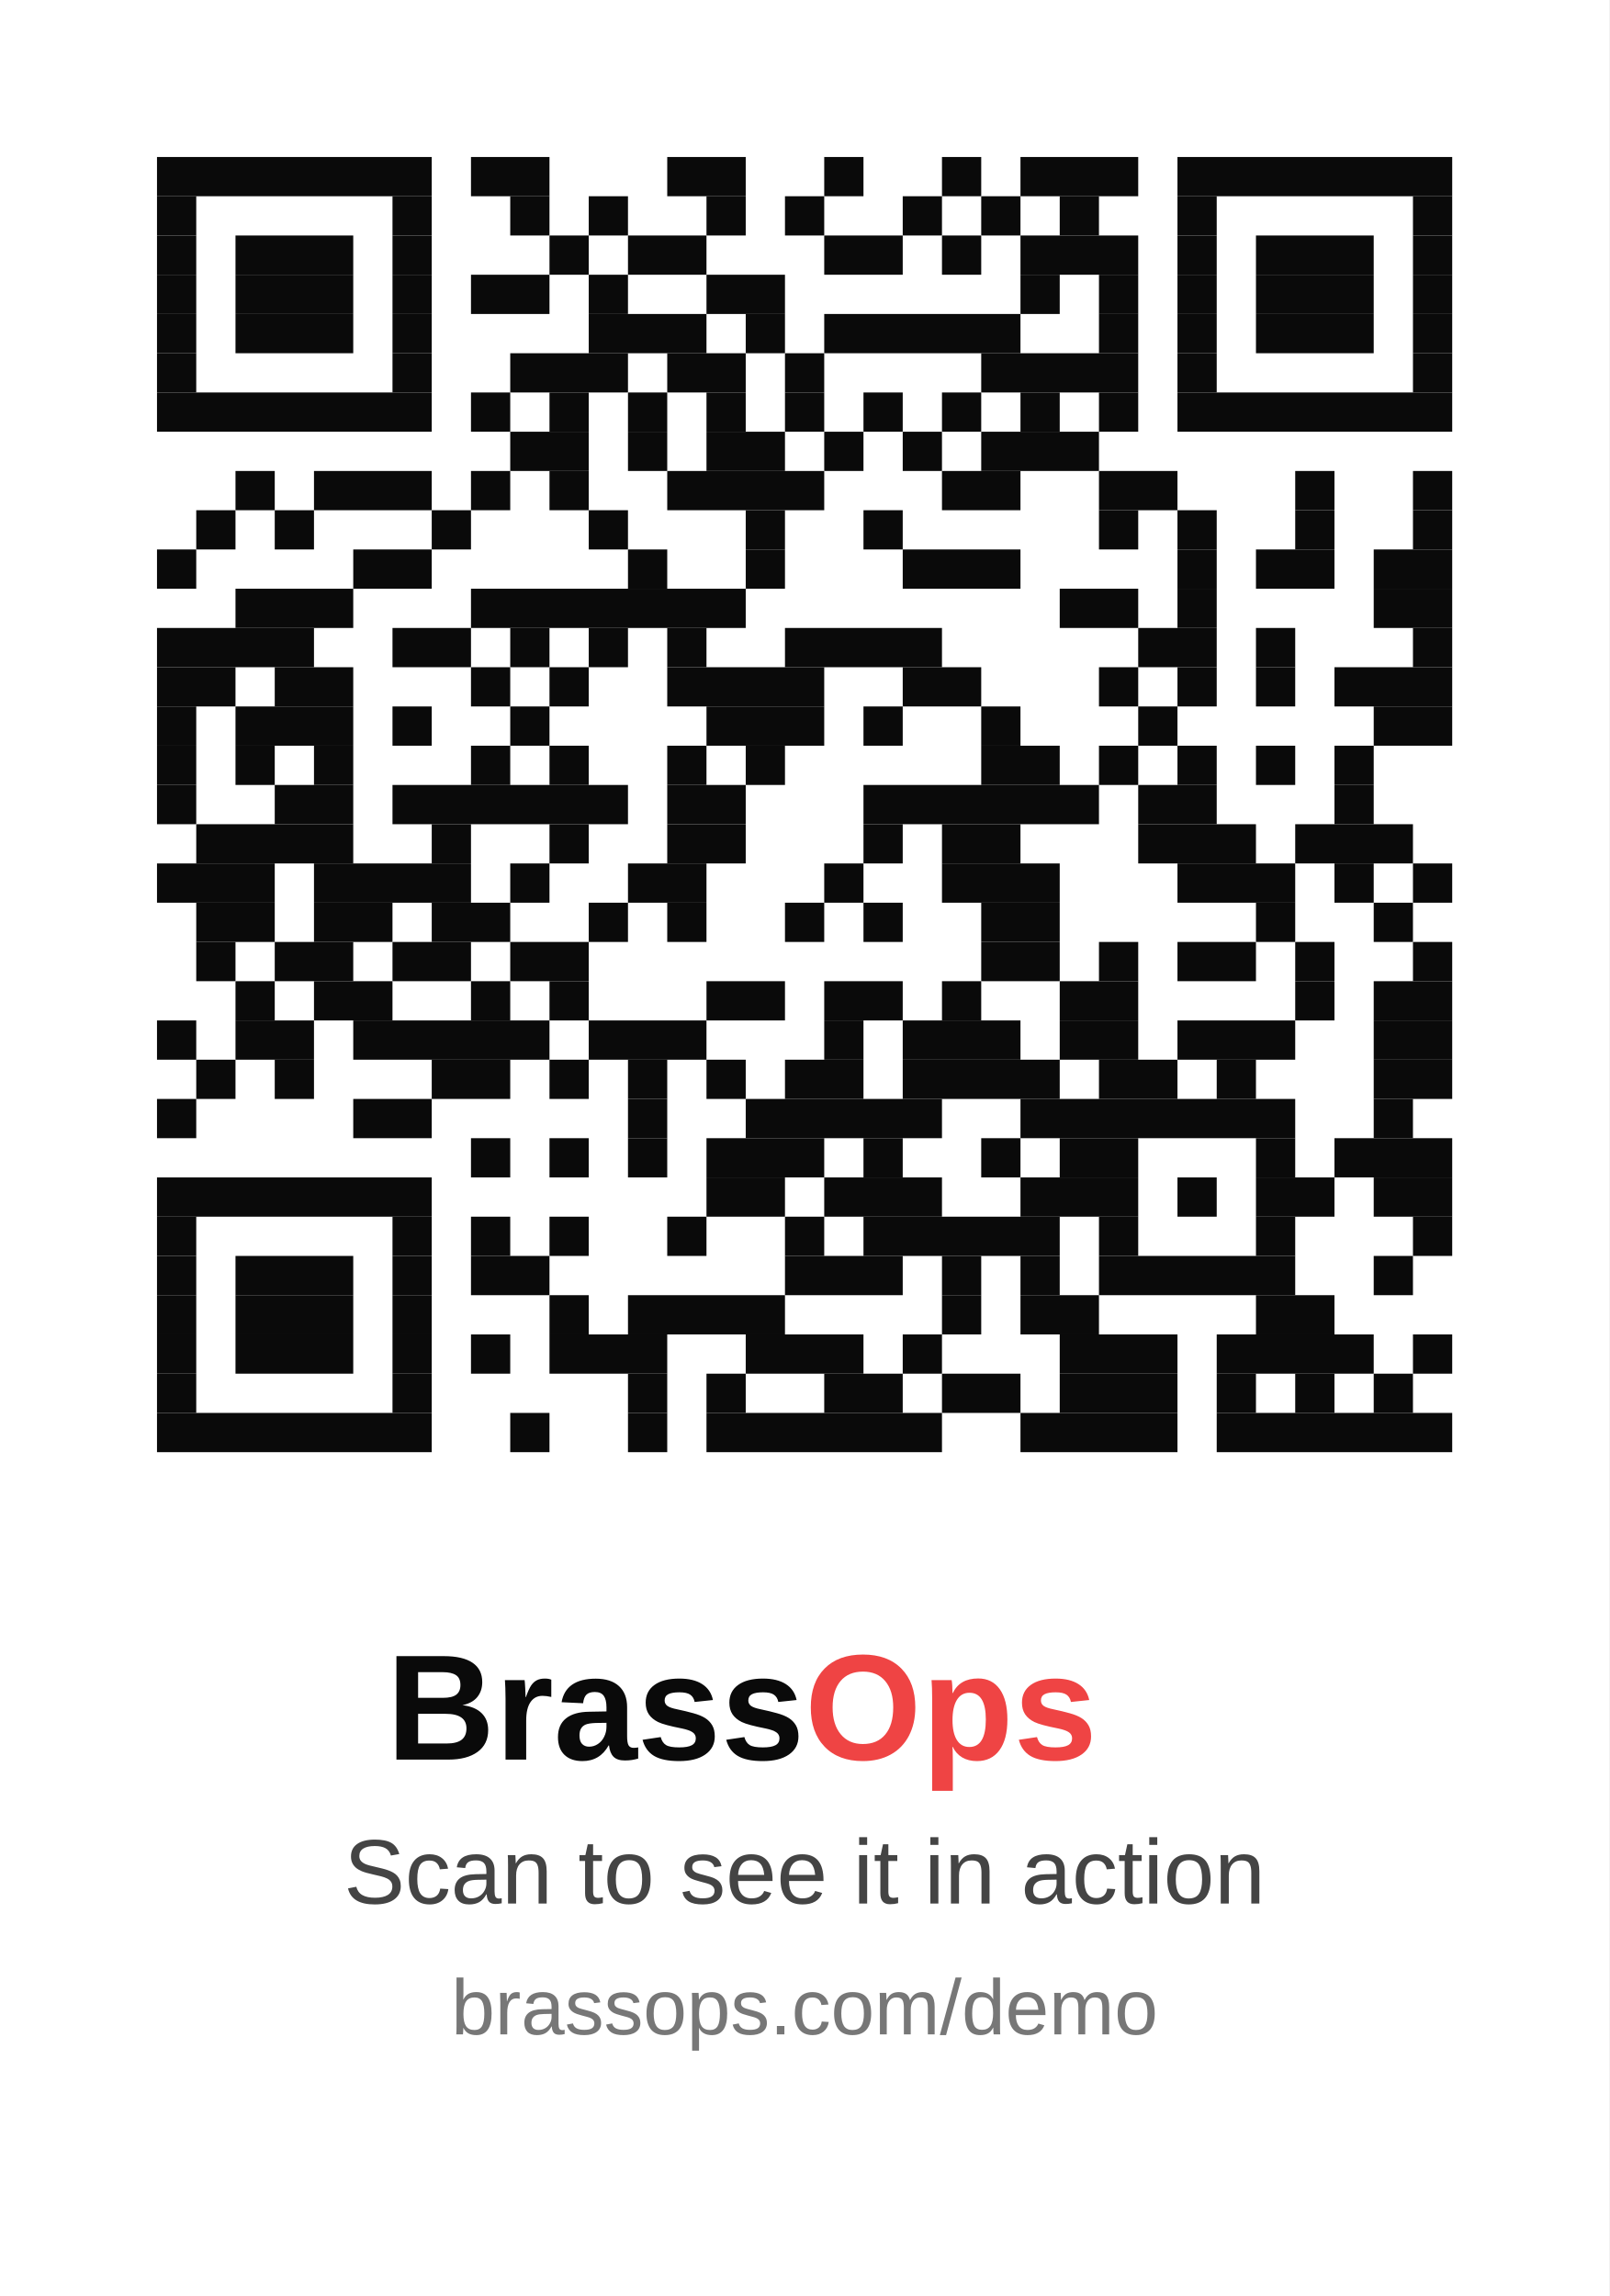
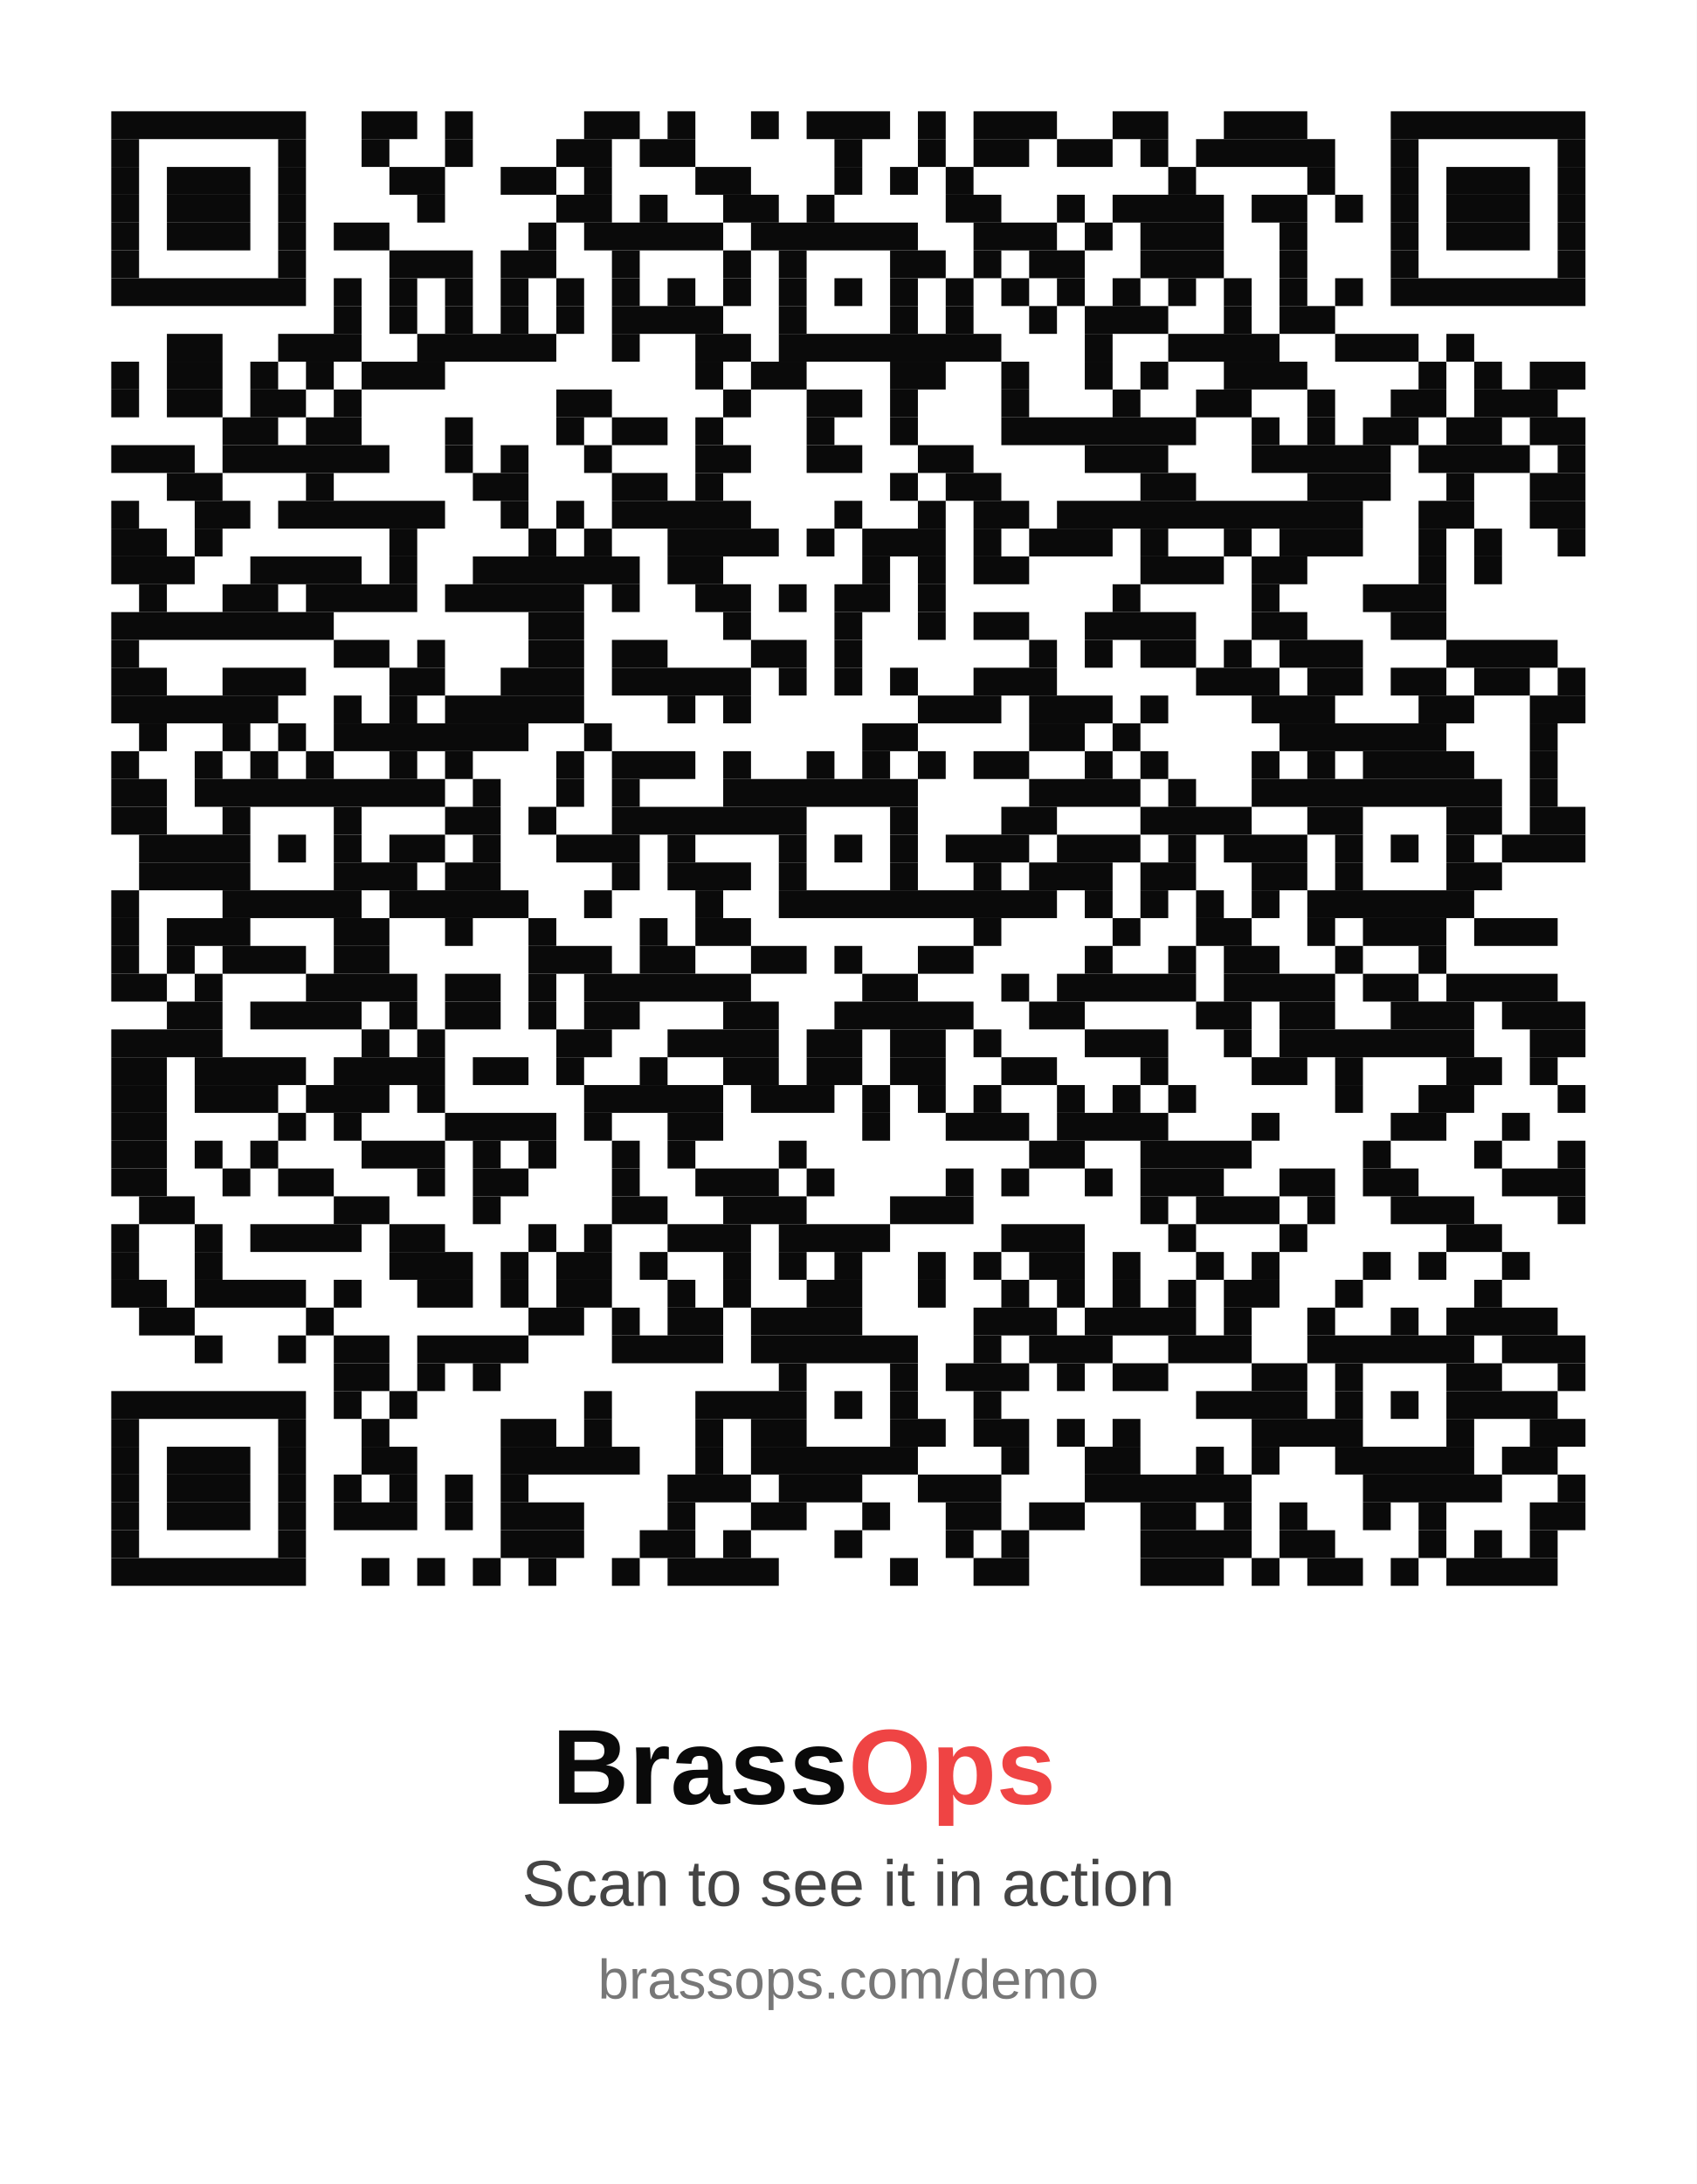
- <svg xmlns="http://www.w3.org/2000/svg" width="492" height="702" viewBox="0 0 492 702">
-   <rect width="492" height="702" fill="#ffffff" />
+ <svg xmlns="http://www.w3.org/2000/svg" width="732" height="942" viewBox="0 0 732 942">
+   <rect width="732" height="942" fill="#ffffff" />
  <g fill="#0a0a0a">
    <rect x="48" y="48" width="84" height="12" />
-     <rect x="144" y="48" width="24" height="12" />
-     <rect x="204" y="48" width="24" height="12" />
-     <rect x="252" y="48" width="12" height="12" />
+     <rect x="156" y="48" width="24" height="12" />
+     <rect x="192" y="48" width="12" height="12" />
+     <rect x="252" y="48" width="24" height="12" />
    <rect x="288" y="48" width="12" height="12" />
-     <rect x="312" y="48" width="36" height="12" />
-     <rect x="360" y="48" width="84" height="12" />
+     <rect x="324" y="48" width="12" height="12" />
+     <rect x="348" y="48" width="36" height="12" />
+     <rect x="396" y="48" width="12" height="12" />
+     <rect x="420" y="48" width="36" height="12" />
+     <rect x="480" y="48" width="24" height="12" />
+     <rect x="528" y="48" width="36" height="12" />
+     <rect x="600" y="48" width="84" height="12" />
    <rect x="48" y="60" width="12" height="12" />
    <rect x="120" y="60" width="12" height="12" />
    <rect x="156" y="60" width="12" height="12" />
-     <rect x="180" y="60" width="12" height="12" />
-     <rect x="216" y="60" width="12" height="12" />
-     <rect x="240" y="60" width="12" height="12" />
-     <rect x="276" y="60" width="12" height="12" />
-     <rect x="300" y="60" width="12" height="12" />
-     <rect x="324" y="60" width="12" height="12" />
+     <rect x="192" y="60" width="12" height="12" />
+     <rect x="240" y="60" width="24" height="12" />
+     <rect x="276" y="60" width="24" height="12" />
    <rect x="360" y="60" width="12" height="12" />
-     <rect x="432" y="60" width="12" height="12" />
+     <rect x="396" y="60" width="12" height="12" />
+     <rect x="420" y="60" width="24" height="12" />
+     <rect x="456" y="60" width="24" height="12" />
+     <rect x="492" y="60" width="12" height="12" />
+     <rect x="516" y="60" width="60" height="12" />
+     <rect x="600" y="60" width="12" height="12" />
+     <rect x="672" y="60" width="12" height="12" />
    <rect x="48" y="72" width="12" height="12" />
    <rect x="72" y="72" width="36" height="12" />
    <rect x="120" y="72" width="12" height="12" />
-     <rect x="168" y="72" width="12" height="12" />
-     <rect x="192" y="72" width="24" height="12" />
-     <rect x="252" y="72" width="24" height="12" />
-     <rect x="288" y="72" width="12" height="12" />
-     <rect x="312" y="72" width="36" height="12" />
+     <rect x="168" y="72" width="24" height="12" />
+     <rect x="216" y="72" width="24" height="12" />
+     <rect x="252" y="72" width="12" height="12" />
+     <rect x="300" y="72" width="24" height="12" />
    <rect x="360" y="72" width="12" height="12" />
-     <rect x="384" y="72" width="36" height="12" />
-     <rect x="432" y="72" width="12" height="12" />
+     <rect x="384" y="72" width="12" height="12" />
+     <rect x="408" y="72" width="12" height="12" />
+     <rect x="504" y="72" width="12" height="12" />
+     <rect x="564" y="72" width="12" height="12" />
+     <rect x="600" y="72" width="12" height="12" />
+     <rect x="624" y="72" width="36" height="12" />
+     <rect x="672" y="72" width="12" height="12" />
    <rect x="48" y="84" width="12" height="12" />
    <rect x="72" y="84" width="36" height="12" />
    <rect x="120" y="84" width="12" height="12" />
-     <rect x="144" y="84" width="24" height="12" />
    <rect x="180" y="84" width="12" height="12" />
-     <rect x="216" y="84" width="24" height="12" />
-     <rect x="312" y="84" width="12" height="12" />
-     <rect x="336" y="84" width="12" height="12" />
-     <rect x="360" y="84" width="12" height="12" />
-     <rect x="384" y="84" width="36" height="12" />
-     <rect x="432" y="84" width="12" height="12" />
+     <rect x="240" y="84" width="24" height="12" />
+     <rect x="276" y="84" width="12" height="12" />
+     <rect x="312" y="84" width="24" height="12" />
+     <rect x="348" y="84" width="12" height="12" />
+     <rect x="408" y="84" width="24" height="12" />
+     <rect x="456" y="84" width="12" height="12" />
+     <rect x="480" y="84" width="48" height="12" />
+     <rect x="540" y="84" width="24" height="12" />
+     <rect x="576" y="84" width="12" height="12" />
+     <rect x="600" y="84" width="12" height="12" />
+     <rect x="624" y="84" width="36" height="12" />
+     <rect x="672" y="84" width="12" height="12" />
    <rect x="48" y="96" width="12" height="12" />
    <rect x="72" y="96" width="36" height="12" />
    <rect x="120" y="96" width="12" height="12" />
-     <rect x="180" y="96" width="36" height="12" />
+     <rect x="144" y="96" width="24" height="12" />
    <rect x="228" y="96" width="12" height="12" />
    <rect x="252" y="96" width="60" height="12" />
-     <rect x="336" y="96" width="12" height="12" />
-     <rect x="360" y="96" width="12" height="12" />
-     <rect x="384" y="96" width="36" height="12" />
-     <rect x="432" y="96" width="12" height="12" />
+     <rect x="324" y="96" width="72" height="12" />
+     <rect x="420" y="96" width="36" height="12" />
+     <rect x="468" y="96" width="12" height="12" />
+     <rect x="492" y="96" width="36" height="12" />
+     <rect x="552" y="96" width="12" height="12" />
+     <rect x="600" y="96" width="12" height="12" />
+     <rect x="624" y="96" width="36" height="12" />
+     <rect x="672" y="96" width="12" height="12" />
    <rect x="48" y="108" width="12" height="12" />
    <rect x="120" y="108" width="12" height="12" />
-     <rect x="156" y="108" width="36" height="12" />
-     <rect x="204" y="108" width="24" height="12" />
-     <rect x="240" y="108" width="12" height="12" />
-     <rect x="300" y="108" width="48" height="12" />
-     <rect x="360" y="108" width="12" height="12" />
-     <rect x="432" y="108" width="12" height="12" />
+     <rect x="168" y="108" width="36" height="12" />
+     <rect x="216" y="108" width="24" height="12" />
+     <rect x="264" y="108" width="12" height="12" />
+     <rect x="312" y="108" width="12" height="12" />
+     <rect x="336" y="108" width="12" height="12" />
+     <rect x="384" y="108" width="24" height="12" />
+     <rect x="420" y="108" width="12" height="12" />
+     <rect x="444" y="108" width="24" height="12" />
+     <rect x="492" y="108" width="36" height="12" />
+     <rect x="552" y="108" width="12" height="12" />
+     <rect x="600" y="108" width="12" height="12" />
+     <rect x="672" y="108" width="12" height="12" />
    <rect x="48" y="120" width="84" height="12" />
    <rect x="144" y="120" width="12" height="12" />
    <rect x="168" y="120" width="12" height="12" />
    <rect x="192" y="120" width="12" height="12" />
    <rect x="216" y="120" width="12" height="12" />
    <rect x="240" y="120" width="12" height="12" />
    <rect x="264" y="120" width="12" height="12" />
    <rect x="288" y="120" width="12" height="12" />
    <rect x="312" y="120" width="12" height="12" />
    <rect x="336" y="120" width="12" height="12" />
-     <rect x="360" y="120" width="84" height="12" />
-     <rect x="156" y="132" width="24" height="12" />
+     <rect x="360" y="120" width="12" height="12" />
+     <rect x="384" y="120" width="12" height="12" />
+     <rect x="408" y="120" width="12" height="12" />
+     <rect x="432" y="120" width="12" height="12" />
+     <rect x="456" y="120" width="12" height="12" />
+     <rect x="480" y="120" width="12" height="12" />
+     <rect x="504" y="120" width="12" height="12" />
+     <rect x="528" y="120" width="12" height="12" />
+     <rect x="552" y="120" width="12" height="12" />
+     <rect x="576" y="120" width="12" height="12" />
+     <rect x="600" y="120" width="84" height="12" />
+     <rect x="144" y="132" width="12" height="12" />
+     <rect x="168" y="132" width="12" height="12" />
    <rect x="192" y="132" width="12" height="12" />
-     <rect x="216" y="132" width="24" height="12" />
-     <rect x="252" y="132" width="12" height="12" />
-     <rect x="276" y="132" width="12" height="12" />
-     <rect x="300" y="132" width="36" height="12" />
-     <rect x="72" y="144" width="12" height="12" />
-     <rect x="96" y="144" width="36" height="12" />
-     <rect x="144" y="144" width="12" height="12" />
-     <rect x="168" y="144" width="12" height="12" />
-     <rect x="204" y="144" width="48" height="12" />
-     <rect x="288" y="144" width="24" height="12" />
-     <rect x="336" y="144" width="24" height="12" />
-     <rect x="396" y="144" width="12" height="12" />
-     <rect x="432" y="144" width="12" height="12" />
-     <rect x="60" y="156" width="12" height="12" />
-     <rect x="84" y="156" width="12" height="12" />
+     <rect x="216" y="132" width="12" height="12" />
+     <rect x="240" y="132" width="12" height="12" />
+     <rect x="264" y="132" width="48" height="12" />
+     <rect x="336" y="132" width="12" height="12" />
+     <rect x="384" y="132" width="12" height="12" />
+     <rect x="408" y="132" width="12" height="12" />
+     <rect x="444" y="132" width="12" height="12" />
+     <rect x="468" y="132" width="36" height="12" />
+     <rect x="528" y="132" width="12" height="12" />
+     <rect x="552" y="132" width="24" height="12" />
+     <rect x="72" y="144" width="24" height="12" />
+     <rect x="120" y="144" width="36" height="12" />
+     <rect x="180" y="144" width="60" height="12" />
+     <rect x="264" y="144" width="12" height="12" />
+     <rect x="300" y="144" width="24" height="12" />
+     <rect x="336" y="144" width="96" height="12" />
+     <rect x="468" y="144" width="12" height="12" />
+     <rect x="504" y="144" width="48" height="12" />
+     <rect x="576" y="144" width="36" height="12" />
+     <rect x="624" y="144" width="12" height="12" />
+     <rect x="48" y="156" width="12" height="12" />
+     <rect x="72" y="156" width="24" height="12" />
+     <rect x="108" y="156" width="12" height="12" />
    <rect x="132" y="156" width="12" height="12" />
-     <rect x="180" y="156" width="12" height="12" />
-     <rect x="228" y="156" width="12" height="12" />
-     <rect x="264" y="156" width="12" height="12" />
-     <rect x="336" y="156" width="12" height="12" />
-     <rect x="360" y="156" width="12" height="12" />
-     <rect x="396" y="156" width="12" height="12" />
+     <rect x="156" y="156" width="36" height="12" />
+     <rect x="300" y="156" width="12" height="12" />
+     <rect x="324" y="156" width="24" height="12" />
+     <rect x="384" y="156" width="24" height="12" />
    <rect x="432" y="156" width="12" height="12" />
+     <rect x="468" y="156" width="12" height="12" />
+     <rect x="492" y="156" width="12" height="12" />
+     <rect x="528" y="156" width="36" height="12" />
+     <rect x="612" y="156" width="12" height="12" />
+     <rect x="636" y="156" width="12" height="12" />
+     <rect x="660" y="156" width="24" height="12" />
    <rect x="48" y="168" width="12" height="12" />
+     <rect x="72" y="168" width="24" height="12" />
    <rect x="108" y="168" width="24" height="12" />
-     <rect x="192" y="168" width="12" height="12" />
-     <rect x="228" y="168" width="12" height="12" />
-     <rect x="276" y="168" width="36" height="12" />
-     <rect x="360" y="168" width="12" height="12" />
-     <rect x="384" y="168" width="24" height="12" />
-     <rect x="420" y="168" width="24" height="12" />
-     <rect x="72" y="180" width="36" height="12" />
-     <rect x="144" y="180" width="84" height="12" />
-     <rect x="324" y="180" width="24" height="12" />
-     <rect x="360" y="180" width="12" height="12" />
-     <rect x="420" y="180" width="24" height="12" />
-     <rect x="48" y="192" width="48" height="12" />
-     <rect x="120" y="192" width="24" height="12" />
-     <rect x="156" y="192" width="12" height="12" />
-     <rect x="180" y="192" width="12" height="12" />
-     <rect x="204" y="192" width="12" height="12" />
-     <rect x="240" y="192" width="48" height="12" />
+     <rect x="144" y="168" width="12" height="12" />
+     <rect x="240" y="168" width="24" height="12" />
+     <rect x="312" y="168" width="12" height="12" />
+     <rect x="348" y="168" width="24" height="12" />
+     <rect x="384" y="168" width="12" height="12" />
+     <rect x="432" y="168" width="12" height="12" />
+     <rect x="480" y="168" width="12" height="12" />
+     <rect x="516" y="168" width="24" height="12" />
+     <rect x="564" y="168" width="12" height="12" />
+     <rect x="600" y="168" width="24" height="12" />
+     <rect x="636" y="168" width="36" height="12" />
+     <rect x="96" y="180" width="24" height="12" />
+     <rect x="132" y="180" width="24" height="12" />
+     <rect x="192" y="180" width="12" height="12" />
+     <rect x="240" y="180" width="12" height="12" />
+     <rect x="264" y="180" width="24" height="12" />
+     <rect x="300" y="180" width="12" height="12" />
+     <rect x="348" y="180" width="12" height="12" />
+     <rect x="384" y="180" width="12" height="12" />
+     <rect x="432" y="180" width="84" height="12" />
+     <rect x="540" y="180" width="12" height="12" />
+     <rect x="564" y="180" width="12" height="12" />
+     <rect x="588" y="180" width="24" height="12" />
+     <rect x="624" y="180" width="24" height="12" />
+     <rect x="660" y="180" width="24" height="12" />
+     <rect x="48" y="192" width="36" height="12" />
+     <rect x="96" y="192" width="72" height="12" />
+     <rect x="192" y="192" width="12" height="12" />
+     <rect x="216" y="192" width="12" height="12" />
+     <rect x="252" y="192" width="12" height="12" />
+     <rect x="300" y="192" width="24" height="12" />
    <rect x="348" y="192" width="24" height="12" />
-     <rect x="384" y="192" width="12" height="12" />
-     <rect x="432" y="192" width="12" height="12" />
-     <rect x="48" y="204" width="24" height="12" />
-     <rect x="84" y="204" width="24" height="12" />
-     <rect x="144" y="204" width="12" height="12" />
-     <rect x="168" y="204" width="12" height="12" />
-     <rect x="204" y="204" width="48" height="12" />
-     <rect x="276" y="204" width="24" height="12" />
-     <rect x="336" y="204" width="12" height="12" />
-     <rect x="360" y="204" width="12" height="12" />
+     <rect x="396" y="192" width="24" height="12" />
+     <rect x="468" y="192" width="36" height="12" />
+     <rect x="540" y="192" width="60" height="12" />
+     <rect x="612" y="192" width="48" height="12" />
+     <rect x="672" y="192" width="12" height="12" />
+     <rect x="72" y="204" width="24" height="12" />
+     <rect x="132" y="204" width="12" height="12" />
+     <rect x="204" y="204" width="24" height="12" />
+     <rect x="264" y="204" width="24" height="12" />
+     <rect x="300" y="204" width="12" height="12" />
    <rect x="384" y="204" width="12" height="12" />
-     <rect x="408" y="204" width="36" height="12" />
+     <rect x="408" y="204" width="24" height="12" />
+     <rect x="492" y="204" width="24" height="12" />
+     <rect x="564" y="204" width="36" height="12" />
+     <rect x="624" y="204" width="12" height="12" />
+     <rect x="660" y="204" width="24" height="12" />
    <rect x="48" y="216" width="12" height="12" />
-     <rect x="72" y="216" width="36" height="12" />
-     <rect x="120" y="216" width="12" height="12" />
-     <rect x="156" y="216" width="12" height="12" />
-     <rect x="216" y="216" width="36" height="12" />
-     <rect x="264" y="216" width="12" height="12" />
-     <rect x="300" y="216" width="12" height="12" />
-     <rect x="348" y="216" width="12" height="12" />
+     <rect x="84" y="216" width="24" height="12" />
+     <rect x="120" y="216" width="72" height="12" />
+     <rect x="216" y="216" width="12" height="12" />
+     <rect x="240" y="216" width="12" height="12" />
+     <rect x="264" y="216" width="60" height="12" />
+     <rect x="360" y="216" width="12" height="12" />
+     <rect x="396" y="216" width="12" height="12" />
    <rect x="420" y="216" width="24" height="12" />
-     <rect x="48" y="228" width="12" height="12" />
-     <rect x="72" y="228" width="12" height="12" />
-     <rect x="96" y="228" width="12" height="12" />
-     <rect x="144" y="228" width="12" height="12" />
+     <rect x="456" y="216" width="132" height="12" />
+     <rect x="612" y="216" width="24" height="12" />
+     <rect x="660" y="216" width="24" height="12" />
+     <rect x="48" y="228" width="24" height="12" />
+     <rect x="84" y="228" width="12" height="12" />
    <rect x="168" y="228" width="12" height="12" />
-     <rect x="204" y="228" width="12" height="12" />
    <rect x="228" y="228" width="12" height="12" />
-     <rect x="300" y="228" width="24" height="12" />
-     <rect x="336" y="228" width="12" height="12" />
-     <rect x="360" y="228" width="12" height="12" />
-     <rect x="384" y="228" width="12" height="12" />
-     <rect x="408" y="228" width="12" height="12" />
-     <rect x="48" y="240" width="12" height="12" />
-     <rect x="84" y="240" width="24" height="12" />
-     <rect x="120" y="240" width="72" height="12" />
-     <rect x="204" y="240" width="24" height="12" />
-     <rect x="264" y="240" width="72" height="12" />
-     <rect x="348" y="240" width="24" height="12" />
-     <rect x="408" y="240" width="12" height="12" />
-     <rect x="60" y="252" width="48" height="12" />
-     <rect x="132" y="252" width="12" height="12" />
-     <rect x="168" y="252" width="12" height="12" />
-     <rect x="204" y="252" width="24" height="12" />
+     <rect x="252" y="228" width="12" height="12" />
+     <rect x="288" y="228" width="48" height="12" />
+     <rect x="348" y="228" width="12" height="12" />
+     <rect x="372" y="228" width="36" height="12" />
+     <rect x="420" y="228" width="12" height="12" />
+     <rect x="444" y="228" width="36" height="12" />
+     <rect x="492" y="228" width="12" height="12" />
+     <rect x="528" y="228" width="12" height="12" />
+     <rect x="552" y="228" width="36" height="12" />
+     <rect x="612" y="228" width="12" height="12" />
+     <rect x="636" y="228" width="12" height="12" />
+     <rect x="672" y="228" width="12" height="12" />
+     <rect x="48" y="240" width="36" height="12" />
+     <rect x="108" y="240" width="48" height="12" />
+     <rect x="168" y="240" width="12" height="12" />
+     <rect x="204" y="240" width="72" height="12" />
+     <rect x="288" y="240" width="24" height="12" />
+     <rect x="372" y="240" width="12" height="12" />
+     <rect x="396" y="240" width="12" height="12" />
+     <rect x="420" y="240" width="24" height="12" />
+     <rect x="492" y="240" width="36" height="12" />
+     <rect x="540" y="240" width="24" height="12" />
+     <rect x="612" y="240" width="12" height="12" />
+     <rect x="636" y="240" width="12" height="12" />
+     <rect x="60" y="252" width="12" height="12" />
+     <rect x="96" y="252" width="24" height="12" />
+     <rect x="132" y="252" width="48" height="12" />
+     <rect x="192" y="252" width="60" height="12" />
    <rect x="264" y="252" width="12" height="12" />
-     <rect x="288" y="252" width="24" height="12" />
-     <rect x="348" y="252" width="36" height="12" />
-     <rect x="396" y="252" width="36" height="12" />
-     <rect x="48" y="264" width="36" height="12" />
-     <rect x="96" y="264" width="48" height="12" />
-     <rect x="156" y="264" width="12" height="12" />
-     <rect x="192" y="264" width="24" height="12" />
-     <rect x="252" y="264" width="12" height="12" />
-     <rect x="288" y="264" width="36" height="12" />
-     <rect x="360" y="264" width="36" height="12" />
-     <rect x="408" y="264" width="12" height="12" />
-     <rect x="432" y="264" width="12" height="12" />
-     <rect x="60" y="276" width="24" height="12" />
-     <rect x="96" y="276" width="24" height="12" />
-     <rect x="132" y="276" width="24" height="12" />
+     <rect x="300" y="252" width="24" height="12" />
+     <rect x="336" y="252" width="12" height="12" />
+     <rect x="360" y="252" width="24" height="12" />
+     <rect x="396" y="252" width="12" height="12" />
+     <rect x="480" y="252" width="12" height="12" />
+     <rect x="540" y="252" width="12" height="12" />
+     <rect x="588" y="252" width="36" height="12" />
+     <rect x="48" y="264" width="96" height="12" />
+     <rect x="228" y="264" width="24" height="12" />
+     <rect x="312" y="264" width="12" height="12" />
+     <rect x="360" y="264" width="12" height="12" />
+     <rect x="396" y="264" width="12" height="12" />
+     <rect x="420" y="264" width="24" height="12" />
+     <rect x="468" y="264" width="48" height="12" />
+     <rect x="540" y="264" width="24" height="12" />
+     <rect x="600" y="264" width="24" height="12" />
+     <rect x="48" y="276" width="12" height="12" />
+     <rect x="144" y="276" width="24" height="12" />
    <rect x="180" y="276" width="12" height="12" />
-     <rect x="204" y="276" width="12" height="12" />
-     <rect x="240" y="276" width="12" height="12" />
-     <rect x="264" y="276" width="12" height="12" />
-     <rect x="300" y="276" width="24" height="12" />
-     <rect x="384" y="276" width="12" height="12" />
-     <rect x="420" y="276" width="12" height="12" />
-     <rect x="60" y="288" width="12" height="12" />
-     <rect x="84" y="288" width="24" height="12" />
-     <rect x="120" y="288" width="24" height="12" />
-     <rect x="156" y="288" width="24" height="12" />
-     <rect x="300" y="288" width="24" height="12" />
+     <rect x="228" y="276" width="24" height="12" />
+     <rect x="264" y="276" width="24" height="12" />
+     <rect x="324" y="276" width="24" height="12" />
+     <rect x="360" y="276" width="12" height="12" />
+     <rect x="444" y="276" width="12" height="12" />
+     <rect x="468" y="276" width="12" height="12" />
+     <rect x="492" y="276" width="24" height="12" />
+     <rect x="528" y="276" width="12" height="12" />
+     <rect x="552" y="276" width="36" height="12" />
+     <rect x="624" y="276" width="48" height="12" />
+     <rect x="48" y="288" width="24" height="12" />
+     <rect x="96" y="288" width="36" height="12" />
+     <rect x="168" y="288" width="24" height="12" />
+     <rect x="216" y="288" width="36" height="12" />
+     <rect x="264" y="288" width="60" height="12" />
    <rect x="336" y="288" width="12" height="12" />
-     <rect x="360" y="288" width="24" height="12" />
-     <rect x="396" y="288" width="12" height="12" />
-     <rect x="432" y="288" width="12" height="12" />
-     <rect x="72" y="300" width="12" height="12" />
-     <rect x="96" y="300" width="24" height="12" />
+     <rect x="360" y="288" width="12" height="12" />
+     <rect x="384" y="288" width="12" height="12" />
+     <rect x="420" y="288" width="36" height="12" />
+     <rect x="516" y="288" width="36" height="12" />
+     <rect x="564" y="288" width="24" height="12" />
+     <rect x="600" y="288" width="24" height="12" />
+     <rect x="636" y="288" width="24" height="12" />
+     <rect x="672" y="288" width="12" height="12" />
+     <rect x="48" y="300" width="72" height="12" />
    <rect x="144" y="300" width="12" height="12" />
    <rect x="168" y="300" width="12" height="12" />
-     <rect x="216" y="300" width="24" height="12" />
-     <rect x="252" y="300" width="24" height="12" />
+     <rect x="192" y="300" width="60" height="12" />
    <rect x="288" y="300" width="12" height="12" />
-     <rect x="324" y="300" width="24" height="12" />
-     <rect x="396" y="300" width="12" height="12" />
-     <rect x="420" y="300" width="24" height="12" />
-     <rect x="48" y="312" width="12" height="12" />
-     <rect x="72" y="312" width="24" height="12" />
-     <rect x="108" y="312" width="60" height="12" />
-     <rect x="180" y="312" width="36" height="12" />
+     <rect x="312" y="300" width="12" height="12" />
+     <rect x="396" y="300" width="36" height="12" />
+     <rect x="444" y="300" width="36" height="12" />
+     <rect x="492" y="300" width="12" height="12" />
+     <rect x="540" y="300" width="36" height="12" />
+     <rect x="612" y="300" width="24" height="12" />
+     <rect x="660" y="300" width="24" height="12" />
+     <rect x="60" y="312" width="12" height="12" />
+     <rect x="96" y="312" width="12" height="12" />
+     <rect x="120" y="312" width="12" height="12" />
+     <rect x="144" y="312" width="84" height="12" />
    <rect x="252" y="312" width="12" height="12" />
-     <rect x="276" y="312" width="36" height="12" />
-     <rect x="324" y="312" width="24" height="12" />
-     <rect x="360" y="312" width="36" height="12" />
-     <rect x="420" y="312" width="24" height="12" />
-     <rect x="60" y="324" width="12" height="12" />
+     <rect x="372" y="312" width="24" height="12" />
+     <rect x="444" y="312" width="24" height="12" />
+     <rect x="480" y="312" width="12" height="12" />
+     <rect x="552" y="312" width="72" height="12" />
+     <rect x="660" y="312" width="12" height="12" />
+     <rect x="48" y="324" width="12" height="12" />
    <rect x="84" y="324" width="12" height="12" />
-     <rect x="132" y="324" width="24" height="12" />
+     <rect x="108" y="324" width="12" height="12" />
+     <rect x="132" y="324" width="12" height="12" />
    <rect x="168" y="324" width="12" height="12" />
    <rect x="192" y="324" width="12" height="12" />
-     <rect x="216" y="324" width="12" height="12" />
-     <rect x="240" y="324" width="24" height="12" />
-     <rect x="276" y="324" width="48" height="12" />
-     <rect x="336" y="324" width="24" height="12" />
+     <rect x="240" y="324" width="12" height="12" />
+     <rect x="264" y="324" width="36" height="12" />
+     <rect x="312" y="324" width="12" height="12" />
+     <rect x="348" y="324" width="12" height="12" />
    <rect x="372" y="324" width="12" height="12" />
+     <rect x="396" y="324" width="12" height="12" />
    <rect x="420" y="324" width="24" height="12" />
-     <rect x="48" y="336" width="12" height="12" />
-     <rect x="108" y="336" width="24" height="12" />
-     <rect x="192" y="336" width="12" height="12" />
-     <rect x="228" y="336" width="60" height="12" />
+     <rect x="468" y="324" width="12" height="12" />
+     <rect x="492" y="324" width="12" height="12" />
+     <rect x="540" y="324" width="12" height="12" />
+     <rect x="564" y="324" width="12" height="12" />
+     <rect x="588" y="324" width="48" height="12" />
+     <rect x="660" y="324" width="12" height="12" />
+     <rect x="48" y="336" width="24" height="12" />
+     <rect x="84" y="336" width="108" height="12" />
+     <rect x="204" y="336" width="12" height="12" />
+     <rect x="240" y="336" width="12" height="12" />
+     <rect x="264" y="336" width="12" height="12" />
    <rect x="312" y="336" width="84" height="12" />
-     <rect x="420" y="336" width="12" height="12" />
+     <rect x="444" y="336" width="48" height="12" />
+     <rect x="504" y="336" width="12" height="12" />
+     <rect x="540" y="336" width="108" height="12" />
+     <rect x="660" y="336" width="12" height="12" />
+     <rect x="48" y="348" width="24" height="12" />
+     <rect x="96" y="348" width="12" height="12" />
    <rect x="144" y="348" width="12" height="12" />
-     <rect x="168" y="348" width="12" height="12" />
-     <rect x="192" y="348" width="12" height="12" />
-     <rect x="216" y="348" width="36" height="12" />
-     <rect x="264" y="348" width="12" height="12" />
-     <rect x="300" y="348" width="12" height="12" />
-     <rect x="324" y="348" width="24" height="12" />
+     <rect x="192" y="348" width="24" height="12" />
+     <rect x="228" y="348" width="12" height="12" />
+     <rect x="264" y="348" width="84" height="12" />
    <rect x="384" y="348" width="12" height="12" />
-     <rect x="408" y="348" width="36" height="12" />
-     <rect x="48" y="360" width="84" height="12" />
-     <rect x="216" y="360" width="24" height="12" />
-     <rect x="252" y="360" width="36" height="12" />
-     <rect x="312" y="360" width="36" height="12" />
+     <rect x="432" y="348" width="24" height="12" />
+     <rect x="492" y="348" width="48" height="12" />
+     <rect x="564" y="348" width="24" height="12" />
+     <rect x="624" y="348" width="24" height="12" />
+     <rect x="660" y="348" width="24" height="12" />
+     <rect x="60" y="360" width="48" height="12" />
+     <rect x="120" y="360" width="12" height="12" />
+     <rect x="144" y="360" width="12" height="12" />
+     <rect x="168" y="360" width="24" height="12" />
+     <rect x="204" y="360" width="12" height="12" />
+     <rect x="240" y="360" width="36" height="12" />
+     <rect x="288" y="360" width="12" height="12" />
+     <rect x="336" y="360" width="12" height="12" />
    <rect x="360" y="360" width="12" height="12" />
-     <rect x="384" y="360" width="24" height="12" />
-     <rect x="420" y="360" width="24" height="12" />
-     <rect x="48" y="372" width="12" height="12" />
-     <rect x="120" y="372" width="12" height="12" />
-     <rect x="144" y="372" width="12" height="12" />
-     <rect x="168" y="372" width="12" height="12" />
-     <rect x="204" y="372" width="12" height="12" />
-     <rect x="240" y="372" width="12" height="12" />
-     <rect x="264" y="372" width="60" height="12" />
+     <rect x="384" y="360" width="12" height="12" />
+     <rect x="408" y="360" width="36" height="12" />
+     <rect x="456" y="360" width="36" height="12" />
+     <rect x="504" y="360" width="12" height="12" />
+     <rect x="528" y="360" width="36" height="12" />
+     <rect x="576" y="360" width="12" height="12" />
+     <rect x="600" y="360" width="12" height="12" />
+     <rect x="624" y="360" width="12" height="12" />
+     <rect x="648" y="360" width="36" height="12" />
+     <rect x="60" y="372" width="48" height="12" />
+     <rect x="144" y="372" width="36" height="12" />
+     <rect x="192" y="372" width="24" height="12" />
+     <rect x="264" y="372" width="12" height="12" />
+     <rect x="288" y="372" width="36" height="12" />
    <rect x="336" y="372" width="12" height="12" />
    <rect x="384" y="372" width="12" height="12" />
-     <rect x="432" y="372" width="12" height="12" />
+     <rect x="420" y="372" width="12" height="12" />
+     <rect x="444" y="372" width="36" height="12" />
+     <rect x="492" y="372" width="24" height="12" />
+     <rect x="540" y="372" width="24" height="12" />
+     <rect x="576" y="372" width="12" height="12" />
+     <rect x="624" y="372" width="24" height="12" />
    <rect x="48" y="384" width="12" height="12" />
-     <rect x="72" y="384" width="36" height="12" />
-     <rect x="120" y="384" width="12" height="12" />
-     <rect x="144" y="384" width="24" height="12" />
-     <rect x="240" y="384" width="36" height="12" />
-     <rect x="288" y="384" width="12" height="12" />
-     <rect x="312" y="384" width="12" height="12" />
-     <rect x="336" y="384" width="60" height="12" />
-     <rect x="420" y="384" width="12" height="12" />
+     <rect x="96" y="384" width="60" height="12" />
+     <rect x="168" y="384" width="60" height="12" />
+     <rect x="252" y="384" width="12" height="12" />
+     <rect x="300" y="384" width="12" height="12" />
+     <rect x="336" y="384" width="120" height="12" />
+     <rect x="468" y="384" width="12" height="12" />
+     <rect x="492" y="384" width="12" height="12" />
+     <rect x="516" y="384" width="12" height="12" />
+     <rect x="540" y="384" width="12" height="12" />
+     <rect x="564" y="384" width="72" height="12" />
    <rect x="48" y="396" width="12" height="12" />
    <rect x="72" y="396" width="36" height="12" />
-     <rect x="120" y="396" width="12" height="12" />
-     <rect x="168" y="396" width="12" height="12" />
-     <rect x="192" y="396" width="48" height="12" />
-     <rect x="288" y="396" width="12" height="12" />
-     <rect x="312" y="396" width="24" height="12" />
-     <rect x="384" y="396" width="24" height="12" />
+     <rect x="144" y="396" width="24" height="12" />
+     <rect x="192" y="396" width="12" height="12" />
+     <rect x="228" y="396" width="12" height="12" />
+     <rect x="276" y="396" width="12" height="12" />
+     <rect x="300" y="396" width="24" height="12" />
+     <rect x="420" y="396" width="12" height="12" />
+     <rect x="480" y="396" width="12" height="12" />
+     <rect x="516" y="396" width="24" height="12" />
+     <rect x="564" y="396" width="12" height="12" />
+     <rect x="588" y="396" width="36" height="12" />
+     <rect x="636" y="396" width="36" height="12" />
    <rect x="48" y="408" width="12" height="12" />
-     <rect x="72" y="408" width="36" height="12" />
-     <rect x="120" y="408" width="12" height="12" />
-     <rect x="144" y="408" width="12" height="12" />
-     <rect x="168" y="408" width="36" height="12" />
+     <rect x="72" y="408" width="12" height="12" />
+     <rect x="96" y="408" width="36" height="12" />
+     <rect x="144" y="408" width="24" height="12" />
    <rect x="228" y="408" width="36" height="12" />
-     <rect x="276" y="408" width="12" height="12" />
-     <rect x="324" y="408" width="36" height="12" />
-     <rect x="372" y="408" width="48" height="12" />
-     <rect x="432" y="408" width="12" height="12" />
-     <rect x="48" y="420" width="12" height="12" />
-     <rect x="120" y="420" width="12" height="12" />
-     <rect x="192" y="420" width="12" height="12" />
-     <rect x="216" y="420" width="12" height="12" />
-     <rect x="252" y="420" width="24" height="12" />
-     <rect x="288" y="420" width="24" height="12" />
-     <rect x="324" y="420" width="36" height="12" />
-     <rect x="372" y="420" width="12" height="12" />
-     <rect x="396" y="420" width="12" height="12" />
-     <rect x="420" y="420" width="12" height="12" />
-     <rect x="48" y="432" width="84" height="12" />
-     <rect x="156" y="432" width="12" height="12" />
-     <rect x="192" y="432" width="12" height="12" />
-     <rect x="216" y="432" width="72" height="12" />
-     <rect x="312" y="432" width="48" height="12" />
-     <rect x="372" y="432" width="72" height="12" />
+     <rect x="276" y="408" width="24" height="12" />
+     <rect x="324" y="408" width="24" height="12" />
+     <rect x="360" y="408" width="12" height="12" />
+     <rect x="396" y="408" width="24" height="12" />
+     <rect x="468" y="408" width="12" height="12" />
+     <rect x="504" y="408" width="12" height="12" />
+     <rect x="528" y="408" width="24" height="12" />
+     <rect x="576" y="408" width="12" height="12" />
+     <rect x="612" y="408" width="12" height="12" />
+     <rect x="48" y="420" width="24" height="12" />
+     <rect x="84" y="420" width="12" height="12" />
+     <rect x="132" y="420" width="48" height="12" />
+     <rect x="192" y="420" width="24" height="12" />
+     <rect x="228" y="420" width="12" height="12" />
+     <rect x="252" y="420" width="72" height="12" />
+     <rect x="372" y="420" width="24" height="12" />
+     <rect x="432" y="420" width="12" height="12" />
+     <rect x="456" y="420" width="60" height="12" />
+     <rect x="528" y="420" width="48" height="12" />
+     <rect x="588" y="420" width="24" height="12" />
+     <rect x="624" y="420" width="48" height="12" />
+     <rect x="72" y="432" width="24" height="12" />
+     <rect x="108" y="432" width="48" height="12" />
+     <rect x="168" y="432" width="12" height="12" />
+     <rect x="192" y="432" width="24" height="12" />
+     <rect x="228" y="432" width="12" height="12" />
+     <rect x="252" y="432" width="24" height="12" />
+     <rect x="312" y="432" width="24" height="12" />
+     <rect x="360" y="432" width="60" height="12" />
+     <rect x="444" y="432" width="24" height="12" />
+     <rect x="516" y="432" width="24" height="12" />
+     <rect x="552" y="432" width="24" height="12" />
+     <rect x="600" y="432" width="36" height="12" />
+     <rect x="648" y="432" width="36" height="12" />
+     <rect x="48" y="444" width="48" height="12" />
+     <rect x="156" y="444" width="12" height="12" />
+     <rect x="180" y="444" width="12" height="12" />
+     <rect x="240" y="444" width="24" height="12" />
+     <rect x="288" y="444" width="48" height="12" />
+     <rect x="348" y="444" width="24" height="12" />
+     <rect x="384" y="444" width="24" height="12" />
+     <rect x="420" y="444" width="12" height="12" />
+     <rect x="468" y="444" width="36" height="12" />
+     <rect x="528" y="444" width="12" height="12" />
+     <rect x="552" y="444" width="84" height="12" />
+     <rect x="660" y="444" width="24" height="12" />
+     <rect x="48" y="456" width="24" height="12" />
+     <rect x="84" y="456" width="48" height="12" />
+     <rect x="144" y="456" width="48" height="12" />
+     <rect x="204" y="456" width="24" height="12" />
+     <rect x="240" y="456" width="12" height="12" />
+     <rect x="276" y="456" width="12" height="12" />
+     <rect x="312" y="456" width="24" height="12" />
+     <rect x="348" y="456" width="24" height="12" />
+     <rect x="384" y="456" width="24" height="12" />
+     <rect x="432" y="456" width="24" height="12" />
+     <rect x="492" y="456" width="12" height="12" />
+     <rect x="540" y="456" width="24" height="12" />
+     <rect x="576" y="456" width="12" height="12" />
+     <rect x="624" y="456" width="24" height="12" />
+     <rect x="660" y="456" width="12" height="12" />
+     <rect x="48" y="468" width="24" height="12" />
+     <rect x="84" y="468" width="36" height="12" />
+     <rect x="132" y="468" width="36" height="12" />
+     <rect x="180" y="468" width="12" height="12" />
+     <rect x="252" y="468" width="60" height="12" />
+     <rect x="324" y="468" width="36" height="12" />
+     <rect x="372" y="468" width="12" height="12" />
+     <rect x="396" y="468" width="12" height="12" />
+     <rect x="420" y="468" width="12" height="12" />
+     <rect x="456" y="468" width="12" height="12" />
+     <rect x="480" y="468" width="12" height="12" />
+     <rect x="504" y="468" width="12" height="12" />
+     <rect x="576" y="468" width="12" height="12" />
+     <rect x="612" y="468" width="24" height="12" />
+     <rect x="672" y="468" width="12" height="12" />
+     <rect x="48" y="480" width="24" height="12" />
+     <rect x="120" y="480" width="12" height="12" />
+     <rect x="144" y="480" width="12" height="12" />
+     <rect x="192" y="480" width="48" height="12" />
+     <rect x="252" y="480" width="12" height="12" />
+     <rect x="288" y="480" width="24" height="12" />
+     <rect x="372" y="480" width="12" height="12" />
+     <rect x="408" y="480" width="36" height="12" />
+     <rect x="456" y="480" width="48" height="12" />
+     <rect x="540" y="480" width="12" height="12" />
+     <rect x="600" y="480" width="24" height="12" />
+     <rect x="648" y="480" width="12" height="12" />
+     <rect x="48" y="492" width="24" height="12" />
+     <rect x="84" y="492" width="12" height="12" />
+     <rect x="108" y="492" width="12" height="12" />
+     <rect x="156" y="492" width="36" height="12" />
+     <rect x="204" y="492" width="12" height="12" />
+     <rect x="228" y="492" width="12" height="12" />
+     <rect x="264" y="492" width="12" height="12" />
+     <rect x="288" y="492" width="12" height="12" />
+     <rect x="336" y="492" width="12" height="12" />
+     <rect x="444" y="492" width="24" height="12" />
+     <rect x="492" y="492" width="48" height="12" />
+     <rect x="588" y="492" width="12" height="12" />
+     <rect x="636" y="492" width="12" height="12" />
+     <rect x="672" y="492" width="12" height="12" />
+     <rect x="48" y="504" width="24" height="12" />
+     <rect x="96" y="504" width="12" height="12" />
+     <rect x="120" y="504" width="24" height="12" />
+     <rect x="180" y="504" width="12" height="12" />
+     <rect x="204" y="504" width="24" height="12" />
+     <rect x="264" y="504" width="12" height="12" />
+     <rect x="300" y="504" width="36" height="12" />
+     <rect x="348" y="504" width="12" height="12" />
+     <rect x="408" y="504" width="12" height="12" />
+     <rect x="432" y="504" width="12" height="12" />
+     <rect x="468" y="504" width="12" height="12" />
+     <rect x="492" y="504" width="36" height="12" />
+     <rect x="552" y="504" width="24" height="12" />
+     <rect x="588" y="504" width="24" height="12" />
+     <rect x="648" y="504" width="36" height="12" />
+     <rect x="60" y="516" width="24" height="12" />
+     <rect x="144" y="516" width="24" height="12" />
+     <rect x="204" y="516" width="12" height="12" />
+     <rect x="264" y="516" width="24" height="12" />
+     <rect x="312" y="516" width="36" height="12" />
+     <rect x="384" y="516" width="36" height="12" />
+     <rect x="492" y="516" width="12" height="12" />
+     <rect x="516" y="516" width="36" height="12" />
+     <rect x="564" y="516" width="12" height="12" />
+     <rect x="600" y="516" width="36" height="12" />
+     <rect x="672" y="516" width="12" height="12" />
+     <rect x="48" y="528" width="12" height="12" />
+     <rect x="84" y="528" width="12" height="12" />
+     <rect x="108" y="528" width="48" height="12" />
+     <rect x="168" y="528" width="24" height="12" />
+     <rect x="228" y="528" width="12" height="12" />
+     <rect x="252" y="528" width="12" height="12" />
+     <rect x="288" y="528" width="36" height="12" />
+     <rect x="336" y="528" width="48" height="12" />
+     <rect x="432" y="528" width="36" height="12" />
+     <rect x="504" y="528" width="12" height="12" />
+     <rect x="552" y="528" width="12" height="12" />
+     <rect x="624" y="528" width="24" height="12" />
+     <rect x="48" y="540" width="12" height="12" />
+     <rect x="84" y="540" width="12" height="12" />
+     <rect x="168" y="540" width="36" height="12" />
+     <rect x="216" y="540" width="12" height="12" />
+     <rect x="240" y="540" width="24" height="12" />
+     <rect x="276" y="540" width="12" height="12" />
+     <rect x="312" y="540" width="12" height="12" />
+     <rect x="336" y="540" width="12" height="12" />
+     <rect x="360" y="540" width="12" height="12" />
+     <rect x="396" y="540" width="12" height="12" />
+     <rect x="420" y="540" width="12" height="12" />
+     <rect x="444" y="540" width="24" height="12" />
+     <rect x="480" y="540" width="12" height="12" />
+     <rect x="516" y="540" width="12" height="12" />
+     <rect x="540" y="540" width="12" height="12" />
+     <rect x="588" y="540" width="12" height="12" />
+     <rect x="612" y="540" width="12" height="12" />
+     <rect x="648" y="540" width="12" height="12" />
+     <rect x="48" y="552" width="24" height="12" />
+     <rect x="84" y="552" width="48" height="12" />
+     <rect x="144" y="552" width="12" height="12" />
+     <rect x="180" y="552" width="24" height="12" />
+     <rect x="216" y="552" width="12" height="12" />
+     <rect x="240" y="552" width="24" height="12" />
+     <rect x="288" y="552" width="12" height="12" />
+     <rect x="312" y="552" width="12" height="12" />
+     <rect x="348" y="552" width="24" height="12" />
+     <rect x="396" y="552" width="12" height="12" />
+     <rect x="432" y="552" width="12" height="12" />
+     <rect x="456" y="552" width="12" height="12" />
+     <rect x="480" y="552" width="12" height="12" />
+     <rect x="504" y="552" width="12" height="12" />
+     <rect x="528" y="552" width="24" height="12" />
+     <rect x="576" y="552" width="12" height="12" />
+     <rect x="636" y="552" width="12" height="12" />
+     <rect x="60" y="564" width="24" height="12" />
+     <rect x="132" y="564" width="12" height="12" />
+     <rect x="228" y="564" width="24" height="12" />
+     <rect x="264" y="564" width="12" height="12" />
+     <rect x="288" y="564" width="24" height="12" />
+     <rect x="324" y="564" width="48" height="12" />
+     <rect x="420" y="564" width="36" height="12" />
+     <rect x="468" y="564" width="48" height="12" />
+     <rect x="528" y="564" width="12" height="12" />
+     <rect x="564" y="564" width="12" height="12" />
+     <rect x="600" y="564" width="12" height="12" />
+     <rect x="624" y="564" width="48" height="12" />
+     <rect x="84" y="576" width="12" height="12" />
+     <rect x="120" y="576" width="12" height="12" />
+     <rect x="144" y="576" width="24" height="12" />
+     <rect x="180" y="576" width="48" height="12" />
+     <rect x="264" y="576" width="48" height="12" />
+     <rect x="324" y="576" width="72" height="12" />
+     <rect x="420" y="576" width="12" height="12" />
+     <rect x="444" y="576" width="36" height="12" />
+     <rect x="504" y="576" width="36" height="12" />
+     <rect x="564" y="576" width="72" height="12" />
+     <rect x="648" y="576" width="36" height="12" />
+     <rect x="144" y="588" width="24" height="12" />
+     <rect x="180" y="588" width="12" height="12" />
+     <rect x="204" y="588" width="12" height="12" />
+     <rect x="336" y="588" width="12" height="12" />
+     <rect x="384" y="588" width="12" height="12" />
+     <rect x="408" y="588" width="36" height="12" />
+     <rect x="456" y="588" width="12" height="12" />
+     <rect x="480" y="588" width="24" height="12" />
+     <rect x="540" y="588" width="24" height="12" />
+     <rect x="576" y="588" width="12" height="12" />
+     <rect x="624" y="588" width="24" height="12" />
+     <rect x="672" y="588" width="12" height="12" />
+     <rect x="48" y="600" width="84" height="12" />
+     <rect x="144" y="600" width="12" height="12" />
+     <rect x="168" y="600" width="12" height="12" />
+     <rect x="252" y="600" width="12" height="12" />
+     <rect x="300" y="600" width="48" height="12" />
+     <rect x="360" y="600" width="12" height="12" />
+     <rect x="384" y="600" width="12" height="12" />
+     <rect x="420" y="600" width="12" height="12" />
+     <rect x="516" y="600" width="48" height="12" />
+     <rect x="576" y="600" width="12" height="12" />
+     <rect x="600" y="600" width="12" height="12" />
+     <rect x="624" y="600" width="48" height="12" />
+     <rect x="48" y="612" width="12" height="12" />
+     <rect x="120" y="612" width="12" height="12" />
+     <rect x="156" y="612" width="12" height="12" />
+     <rect x="216" y="612" width="24" height="12" />
+     <rect x="252" y="612" width="12" height="12" />
+     <rect x="300" y="612" width="12" height="12" />
+     <rect x="324" y="612" width="24" height="12" />
+     <rect x="384" y="612" width="24" height="12" />
+     <rect x="420" y="612" width="24" height="12" />
+     <rect x="456" y="612" width="12" height="12" />
+     <rect x="480" y="612" width="12" height="12" />
+     <rect x="540" y="612" width="48" height="12" />
+     <rect x="624" y="612" width="12" height="12" />
+     <rect x="660" y="612" width="24" height="12" />
+     <rect x="48" y="624" width="12" height="12" />
+     <rect x="72" y="624" width="36" height="12" />
+     <rect x="120" y="624" width="12" height="12" />
+     <rect x="156" y="624" width="24" height="12" />
+     <rect x="216" y="624" width="60" height="12" />
+     <rect x="300" y="624" width="12" height="12" />
+     <rect x="324" y="624" width="72" height="12" />
+     <rect x="432" y="624" width="12" height="12" />
+     <rect x="468" y="624" width="24" height="12" />
+     <rect x="516" y="624" width="12" height="12" />
+     <rect x="540" y="624" width="12" height="12" />
+     <rect x="576" y="624" width="60" height="12" />
+     <rect x="648" y="624" width="24" height="12" />
+     <rect x="48" y="636" width="12" height="12" />
+     <rect x="72" y="636" width="36" height="12" />
+     <rect x="120" y="636" width="12" height="12" />
+     <rect x="144" y="636" width="12" height="12" />
+     <rect x="168" y="636" width="12" height="12" />
+     <rect x="192" y="636" width="12" height="12" />
+     <rect x="216" y="636" width="12" height="12" />
+     <rect x="288" y="636" width="36" height="12" />
+     <rect x="336" y="636" width="36" height="12" />
+     <rect x="396" y="636" width="36" height="12" />
+     <rect x="468" y="636" width="72" height="12" />
+     <rect x="588" y="636" width="60" height="12" />
+     <rect x="672" y="636" width="12" height="12" />
+     <rect x="48" y="648" width="12" height="12" />
+     <rect x="72" y="648" width="36" height="12" />
+     <rect x="120" y="648" width="12" height="12" />
+     <rect x="144" y="648" width="36" height="12" />
+     <rect x="192" y="648" width="12" height="12" />
+     <rect x="216" y="648" width="36" height="12" />
+     <rect x="288" y="648" width="12" height="12" />
+     <rect x="324" y="648" width="24" height="12" />
+     <rect x="372" y="648" width="12" height="12" />
+     <rect x="408" y="648" width="24" height="12" />
+     <rect x="444" y="648" width="24" height="12" />
+     <rect x="492" y="648" width="24" height="12" />
+     <rect x="528" y="648" width="12" height="12" />
+     <rect x="552" y="648" width="12" height="12" />
+     <rect x="588" y="648" width="12" height="12" />
+     <rect x="612" y="648" width="12" height="12" />
+     <rect x="660" y="648" width="24" height="12" />
+     <rect x="48" y="660" width="12" height="12" />
+     <rect x="120" y="660" width="12" height="12" />
+     <rect x="216" y="660" width="36" height="12" />
+     <rect x="276" y="660" width="24" height="12" />
+     <rect x="312" y="660" width="12" height="12" />
+     <rect x="360" y="660" width="12" height="12" />
+     <rect x="408" y="660" width="12" height="12" />
+     <rect x="432" y="660" width="12" height="12" />
+     <rect x="492" y="660" width="48" height="12" />
+     <rect x="552" y="660" width="24" height="12" />
+     <rect x="612" y="660" width="12" height="12" />
+     <rect x="636" y="660" width="12" height="12" />
+     <rect x="660" y="660" width="12" height="12" />
+     <rect x="48" y="672" width="84" height="12" />
+     <rect x="156" y="672" width="12" height="12" />
+     <rect x="180" y="672" width="12" height="12" />
+     <rect x="204" y="672" width="12" height="12" />
+     <rect x="228" y="672" width="12" height="12" />
+     <rect x="264" y="672" width="12" height="12" />
+     <rect x="288" y="672" width="48" height="12" />
+     <rect x="384" y="672" width="12" height="12" />
+     <rect x="420" y="672" width="24" height="12" />
+     <rect x="492" y="672" width="36" height="12" />
+     <rect x="540" y="672" width="12" height="12" />
+     <rect x="564" y="672" width="24" height="12" />
+     <rect x="600" y="672" width="12" height="12" />
+     <rect x="624" y="672" width="48" height="12" />
  </g>
-   <text x="246.0" y="538" text-anchor="end" font-family="Rajdhani, Arial, sans-serif" font-size="46" font-weight="700" fill="#0a0a0a">Brass</text>
-   <text x="246.0" y="538" text-anchor="start" font-family="Rajdhani, Arial, sans-serif" font-size="46" font-weight="700" fill="#ef4444">Ops</text>
-   <text x="246.0" y="582" text-anchor="middle" font-family="Barlow, Arial, sans-serif" font-size="28" fill="#444444">Scan to see it in action</text>
-   <text x="246.0" y="622" text-anchor="middle" font-family="Barlow, Arial, sans-serif" font-size="24" fill="#777777">brassops.com/demo</text>
+   <text x="366.0" y="778" text-anchor="end" font-family="Rajdhani, Arial, sans-serif" font-size="46" font-weight="700" fill="#0a0a0a">Brass</text>
+   <text x="366.0" y="778" text-anchor="start" font-family="Rajdhani, Arial, sans-serif" font-size="46" font-weight="700" fill="#ef4444">Ops</text>
+   <text x="366.0" y="822" text-anchor="middle" font-family="Barlow, Arial, sans-serif" font-size="28" fill="#444444">Scan to see it in action</text>
+   <text x="366.0" y="862" text-anchor="middle" font-family="Barlow, Arial, sans-serif" font-size="24" fill="#777777">brassops.com/demo</text>
</svg>
